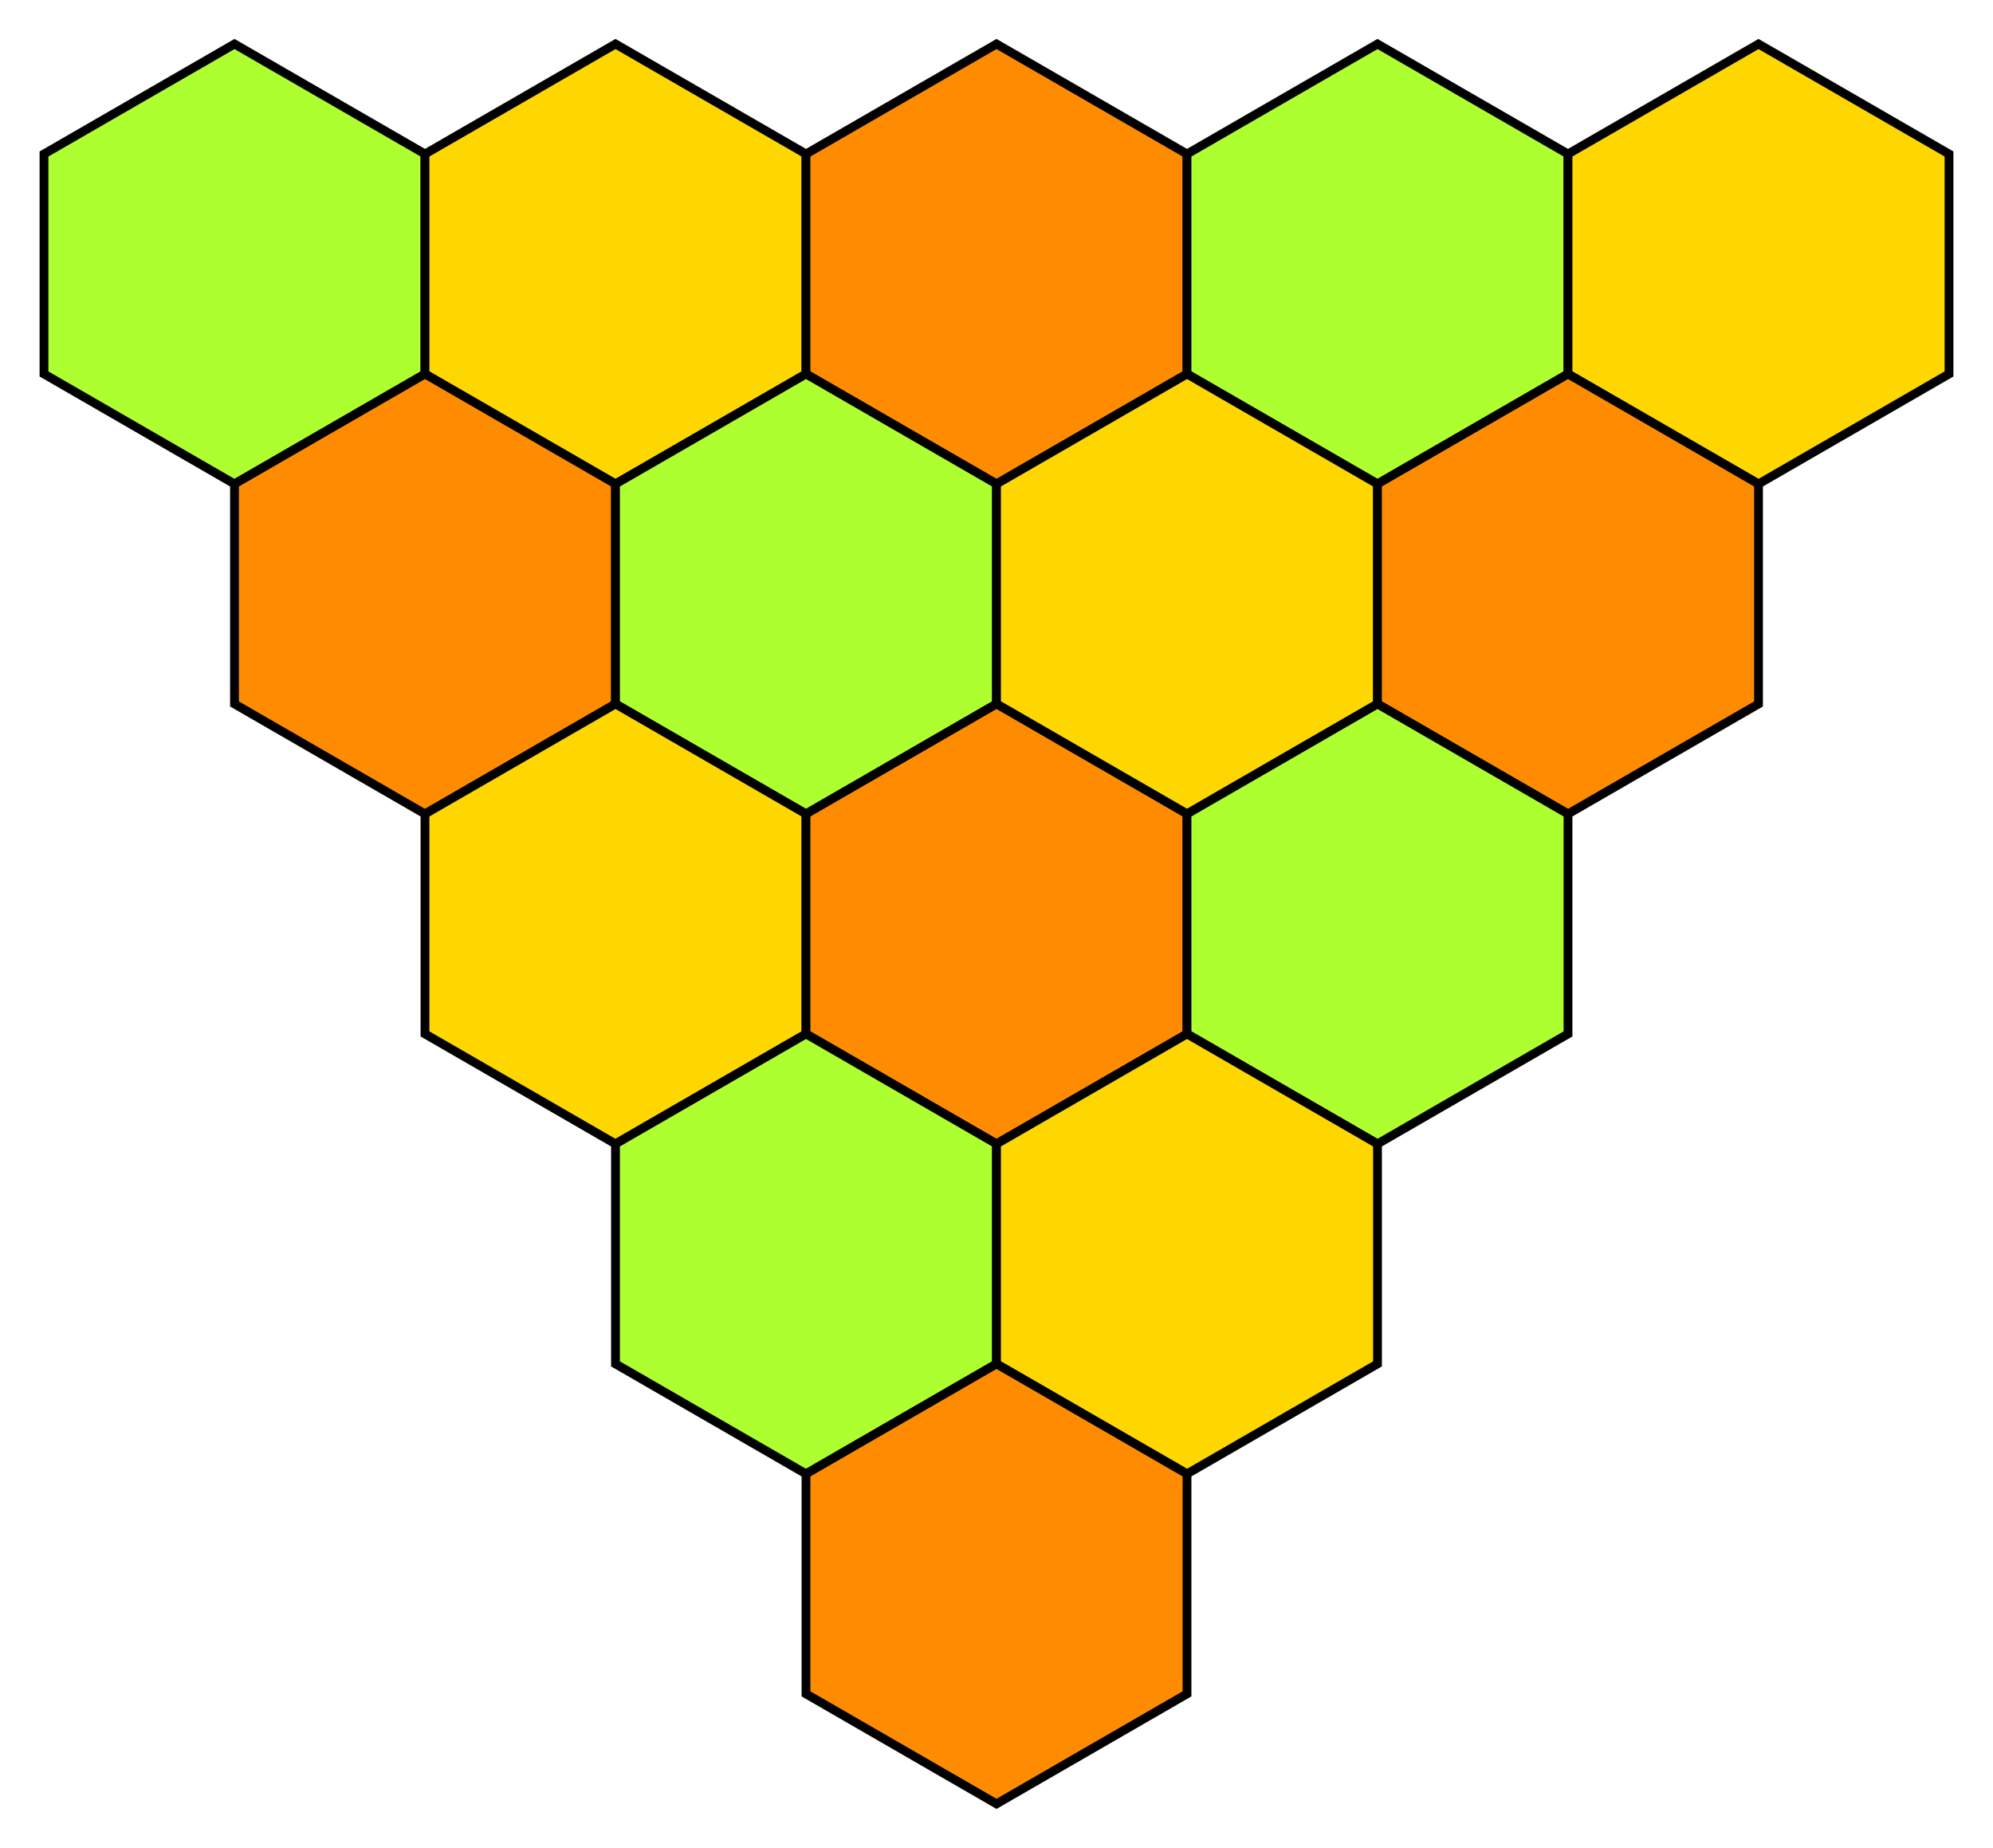
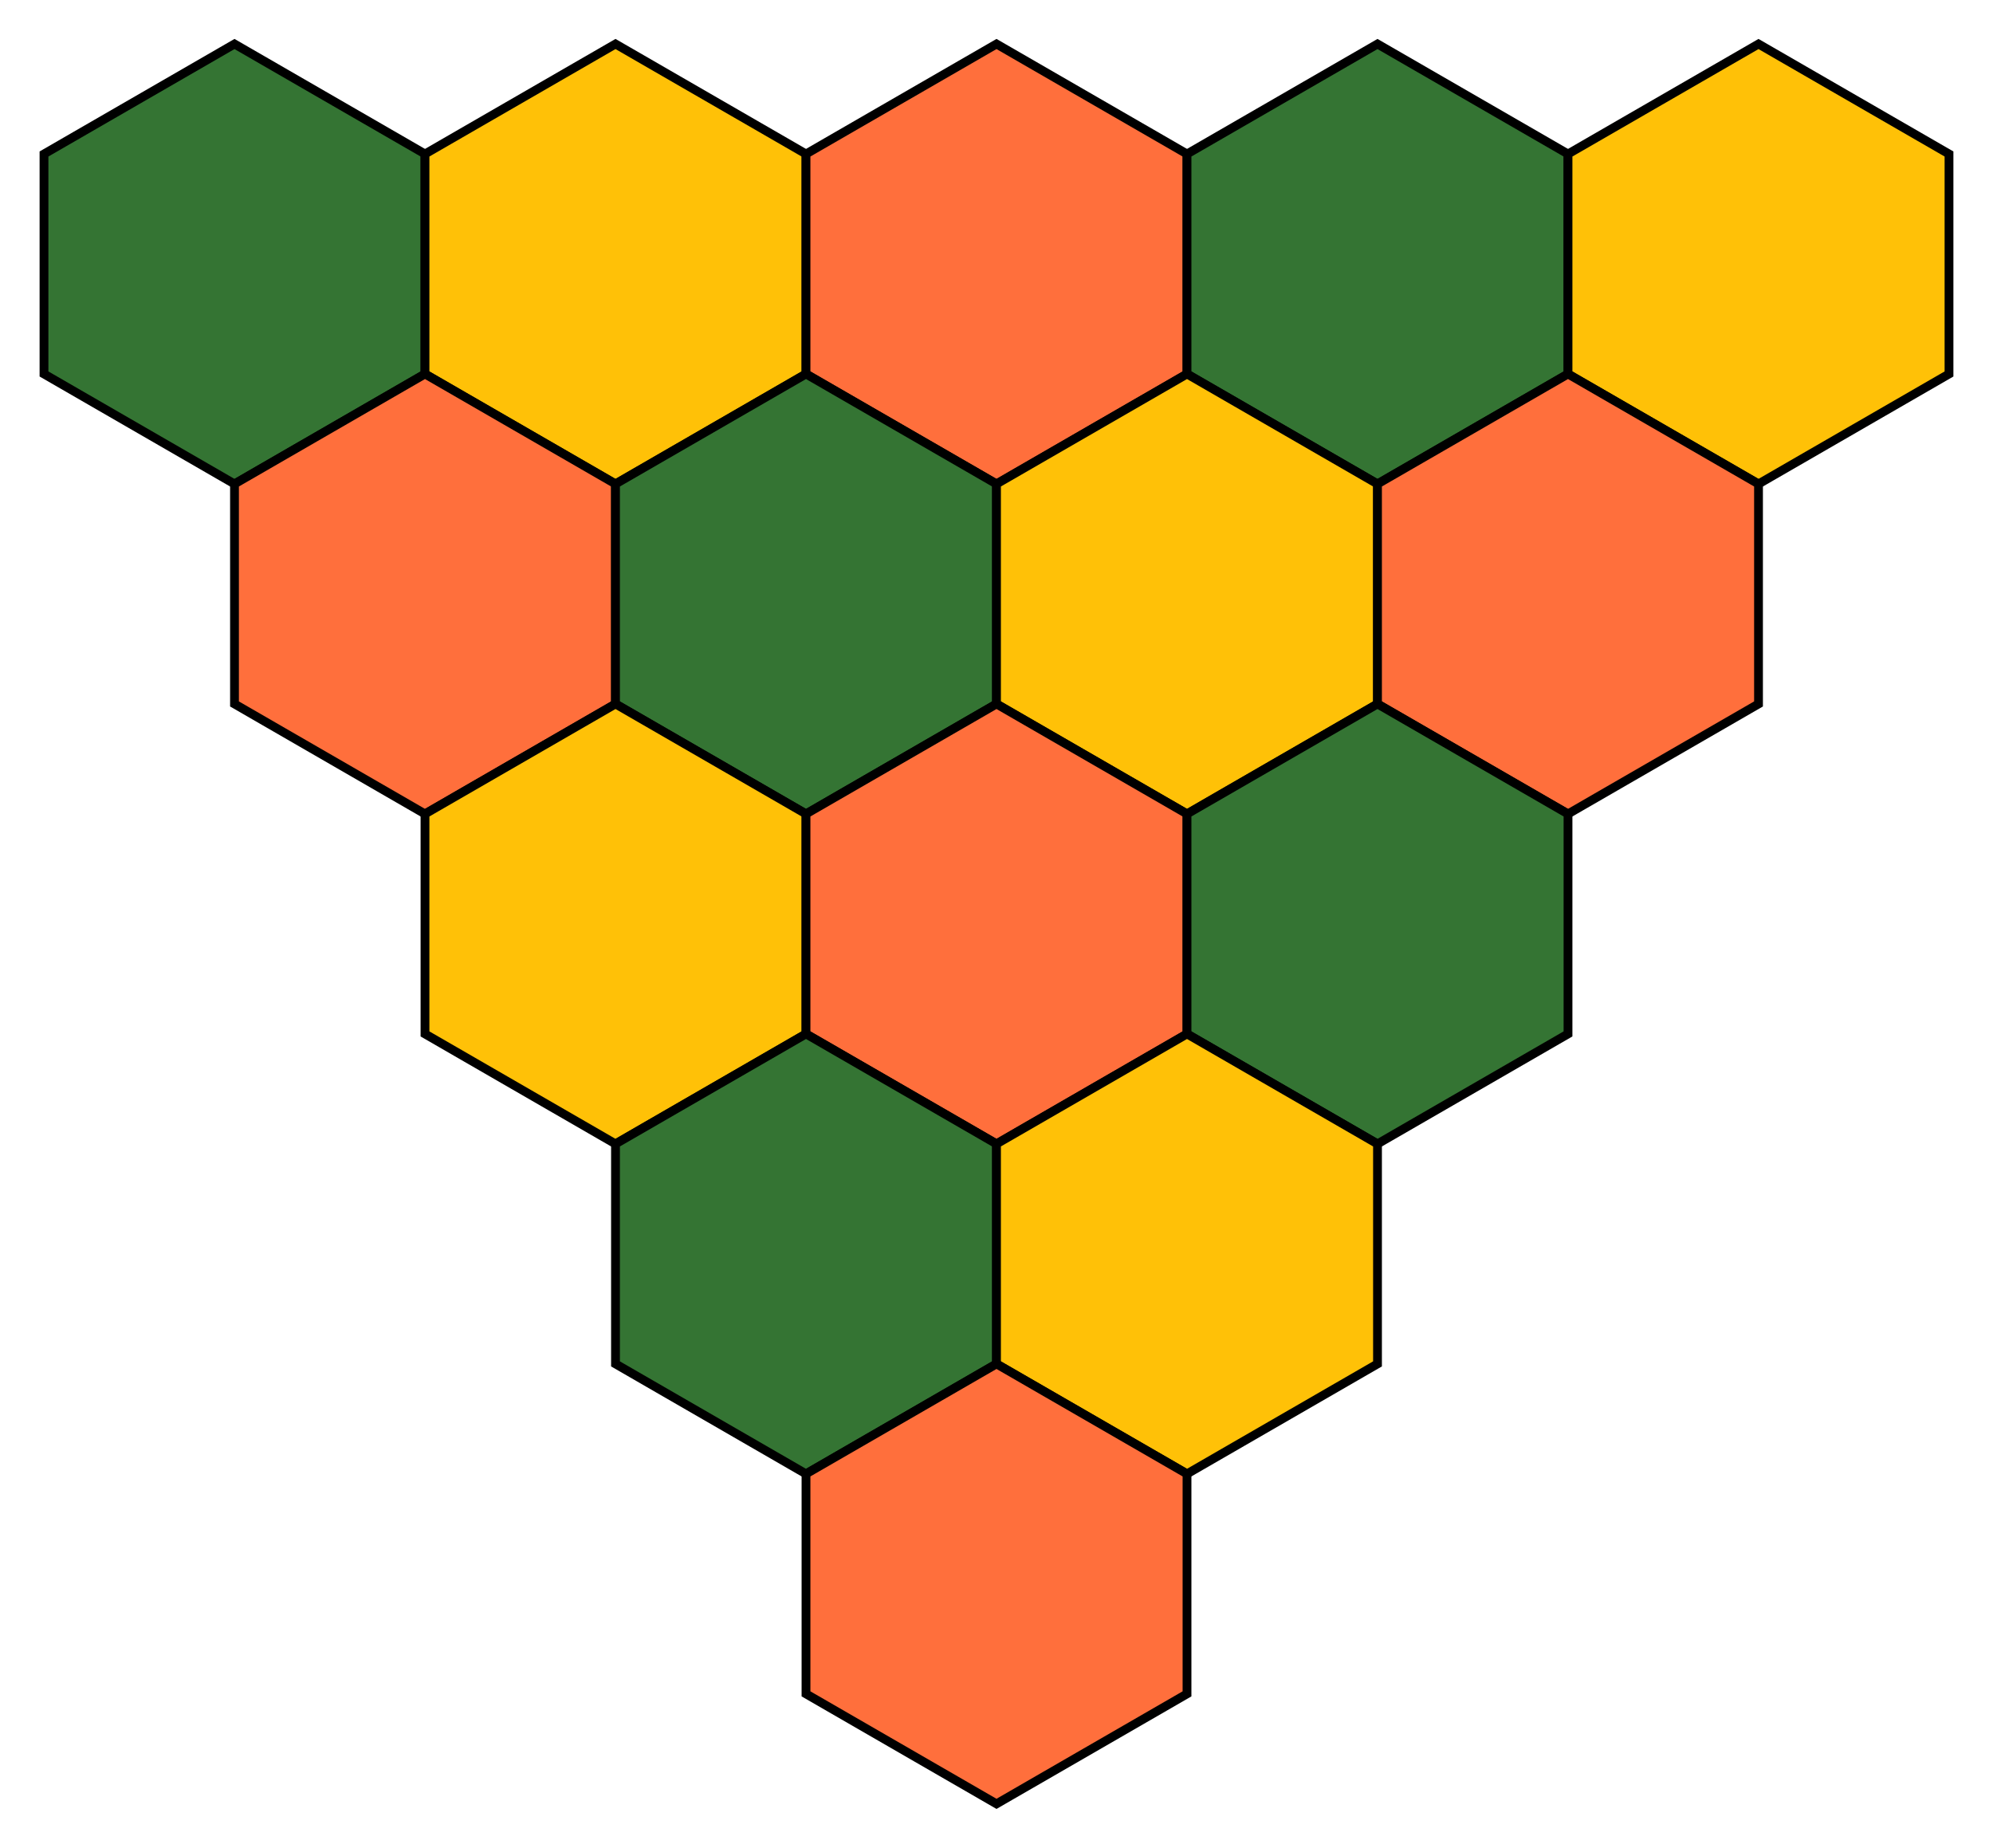
<svg xmlns="http://www.w3.org/2000/svg" width="226.506" height="210.0" viewBox="0 0 226.506 210.0">
-   <polygon points="26.651,5.0 48.301,17.5 48.301,42.5 26.651,55.0 5.0,42.5 5.0,17.5" stroke="black" stroke-linecap="round" stroke-width="1" fill="greenyellow" />
-   <polygon points="69.952,5.0 91.603,17.5 91.603,42.5 69.952,55.0 48.301,42.5 48.301,17.5" stroke="black" stroke-linecap="round" stroke-width="1" fill="gold" />
-   <polygon points="113.253,5.0 134.904,17.5 134.904,42.5 113.253,55.0 91.603,42.5 91.603,17.5" stroke="black" stroke-linecap="round" stroke-width="1" fill="darkorange" />
-   <polygon points="156.554,5.0 178.205,17.5 178.205,42.5 156.554,55.0 134.904,42.5 134.904,17.5" stroke="black" stroke-linecap="round" stroke-width="1" fill="greenyellow" />
-   <polygon points="199.856,5.0 221.506,17.5 221.506,42.5 199.856,55.0 178.205,42.5 178.205,17.5" stroke="black" stroke-linecap="round" stroke-width="1" fill="gold" />
-   <polygon points="48.301,42.5 69.952,55.0 69.952,80.0 48.301,92.5 26.651,80.0 26.651,55.0" stroke="black" stroke-linecap="round" stroke-width="1" fill="darkorange" />
-   <polygon points="91.603,42.5 113.253,55.0 113.253,80.0 91.603,92.5 69.952,80.0 69.952,55.0" stroke="black" stroke-linecap="round" stroke-width="1" fill="greenyellow" />
-   <polygon points="134.904,42.5 156.554,55.0 156.554,80.0 134.904,92.5 113.253,80.0 113.253,55.0" stroke="black" stroke-linecap="round" stroke-width="1" fill="gold" />
-   <polygon points="178.205,42.5 199.856,55.0 199.856,80.0 178.205,92.5 156.554,80.0 156.554,55.0" stroke="black" stroke-linecap="round" stroke-width="1" fill="darkorange" />
-   <polygon points="69.952,80.0 91.603,92.5 91.603,117.5 69.952,130.0 48.301,117.5 48.301,92.5" stroke="black" stroke-linecap="round" stroke-width="1" fill="gold" />
-   <polygon points="113.253,80.0 134.904,92.5 134.904,117.5 113.253,130.0 91.603,117.5 91.603,92.5" stroke="black" stroke-linecap="round" stroke-width="1" fill="darkorange" />
-   <polygon points="156.554,80.0 178.205,92.5 178.205,117.5 156.554,130.0 134.904,117.5 134.904,92.5" stroke="black" stroke-linecap="round" stroke-width="1" fill="greenyellow" />
-   <polygon points="91.603,117.5 113.253,130.0 113.253,155.0 91.603,167.5 69.952,155.0 69.952,130.0" stroke="black" stroke-linecap="round" stroke-width="1" fill="greenyellow" />
-   <polygon points="134.904,117.5 156.554,130.0 156.554,155.0 134.904,167.5 113.253,155.0 113.253,130.0" stroke="black" stroke-linecap="round" stroke-width="1" fill="gold" />
-   <polygon points="113.253,155.0 134.904,167.5 134.904,192.5 113.253,205.0 91.603,192.5 91.603,167.5" stroke="black" stroke-linecap="round" stroke-width="1" fill="darkorange" />
+   <polygon points="26.651,5.0 48.301,17.5 48.301,42.5 26.651,55.0 5.0,42.5 5.0,17.5" stroke="black" stroke-linecap="round" stroke-width="1" fill="#347433" />
+   <polygon points="69.952,5.0 91.603,17.5 91.603,42.5 69.952,55.0 48.301,42.5 48.301,17.5" stroke="black" stroke-linecap="round" stroke-width="1" fill="#FFC107" />
+   <polygon points="113.253,5.0 134.904,17.5 134.904,42.5 113.253,55.0 91.603,42.5 91.603,17.5" stroke="black" stroke-linecap="round" stroke-width="1" fill="#FF6F3C" />
+   <polygon points="156.554,5.0 178.205,17.5 178.205,42.5 156.554,55.0 134.904,42.5 134.904,17.5" stroke="black" stroke-linecap="round" stroke-width="1" fill="#347433" />
+   <polygon points="199.856,5.0 221.506,17.5 221.506,42.5 199.856,55.0 178.205,42.5 178.205,17.5" stroke="black" stroke-linecap="round" stroke-width="1" fill="#FFC107" />
+   <polygon points="48.301,42.5 69.952,55.0 69.952,80.0 48.301,92.5 26.651,80.0 26.651,55.0" stroke="black" stroke-linecap="round" stroke-width="1" fill="#FF6F3C" />
+   <polygon points="91.603,42.5 113.253,55.0 113.253,80.0 91.603,92.5 69.952,80.0 69.952,55.0" stroke="black" stroke-linecap="round" stroke-width="1" fill="#347433" />
+   <polygon points="134.904,42.5 156.554,55.0 156.554,80.0 134.904,92.5 113.253,80.0 113.253,55.0" stroke="black" stroke-linecap="round" stroke-width="1" fill="#FFC107" />
+   <polygon points="178.205,42.5 199.856,55.0 199.856,80.0 178.205,92.5 156.554,80.0 156.554,55.0" stroke="black" stroke-linecap="round" stroke-width="1" fill="#FF6F3C" />
+   <polygon points="69.952,80.0 91.603,92.5 91.603,117.5 69.952,130.0 48.301,117.5 48.301,92.5" stroke="black" stroke-linecap="round" stroke-width="1" fill="#FFC107" />
+   <polygon points="113.253,80.0 134.904,92.5 134.904,117.5 113.253,130.0 91.603,117.5 91.603,92.5" stroke="black" stroke-linecap="round" stroke-width="1" fill="#FF6F3C" />
+   <polygon points="156.554,80.0 178.205,92.5 178.205,117.5 156.554,130.0 134.904,117.5 134.904,92.5" stroke="black" stroke-linecap="round" stroke-width="1" fill="#347433" />
+   <polygon points="91.603,117.5 113.253,130.0 113.253,155.0 91.603,167.5 69.952,155.0 69.952,130.0" stroke="black" stroke-linecap="round" stroke-width="1" fill="#347433" />
+   <polygon points="134.904,117.5 156.554,130.0 156.554,155.0 134.904,167.5 113.253,155.0 113.253,130.0" stroke="black" stroke-linecap="round" stroke-width="1" fill="#FFC107" />
+   <polygon points="113.253,155.0 134.904,167.5 134.904,192.5 113.253,205.0 91.603,192.5 91.603,167.5" stroke="black" stroke-linecap="round" stroke-width="1" fill="#FF6F3C" />
</svg>
